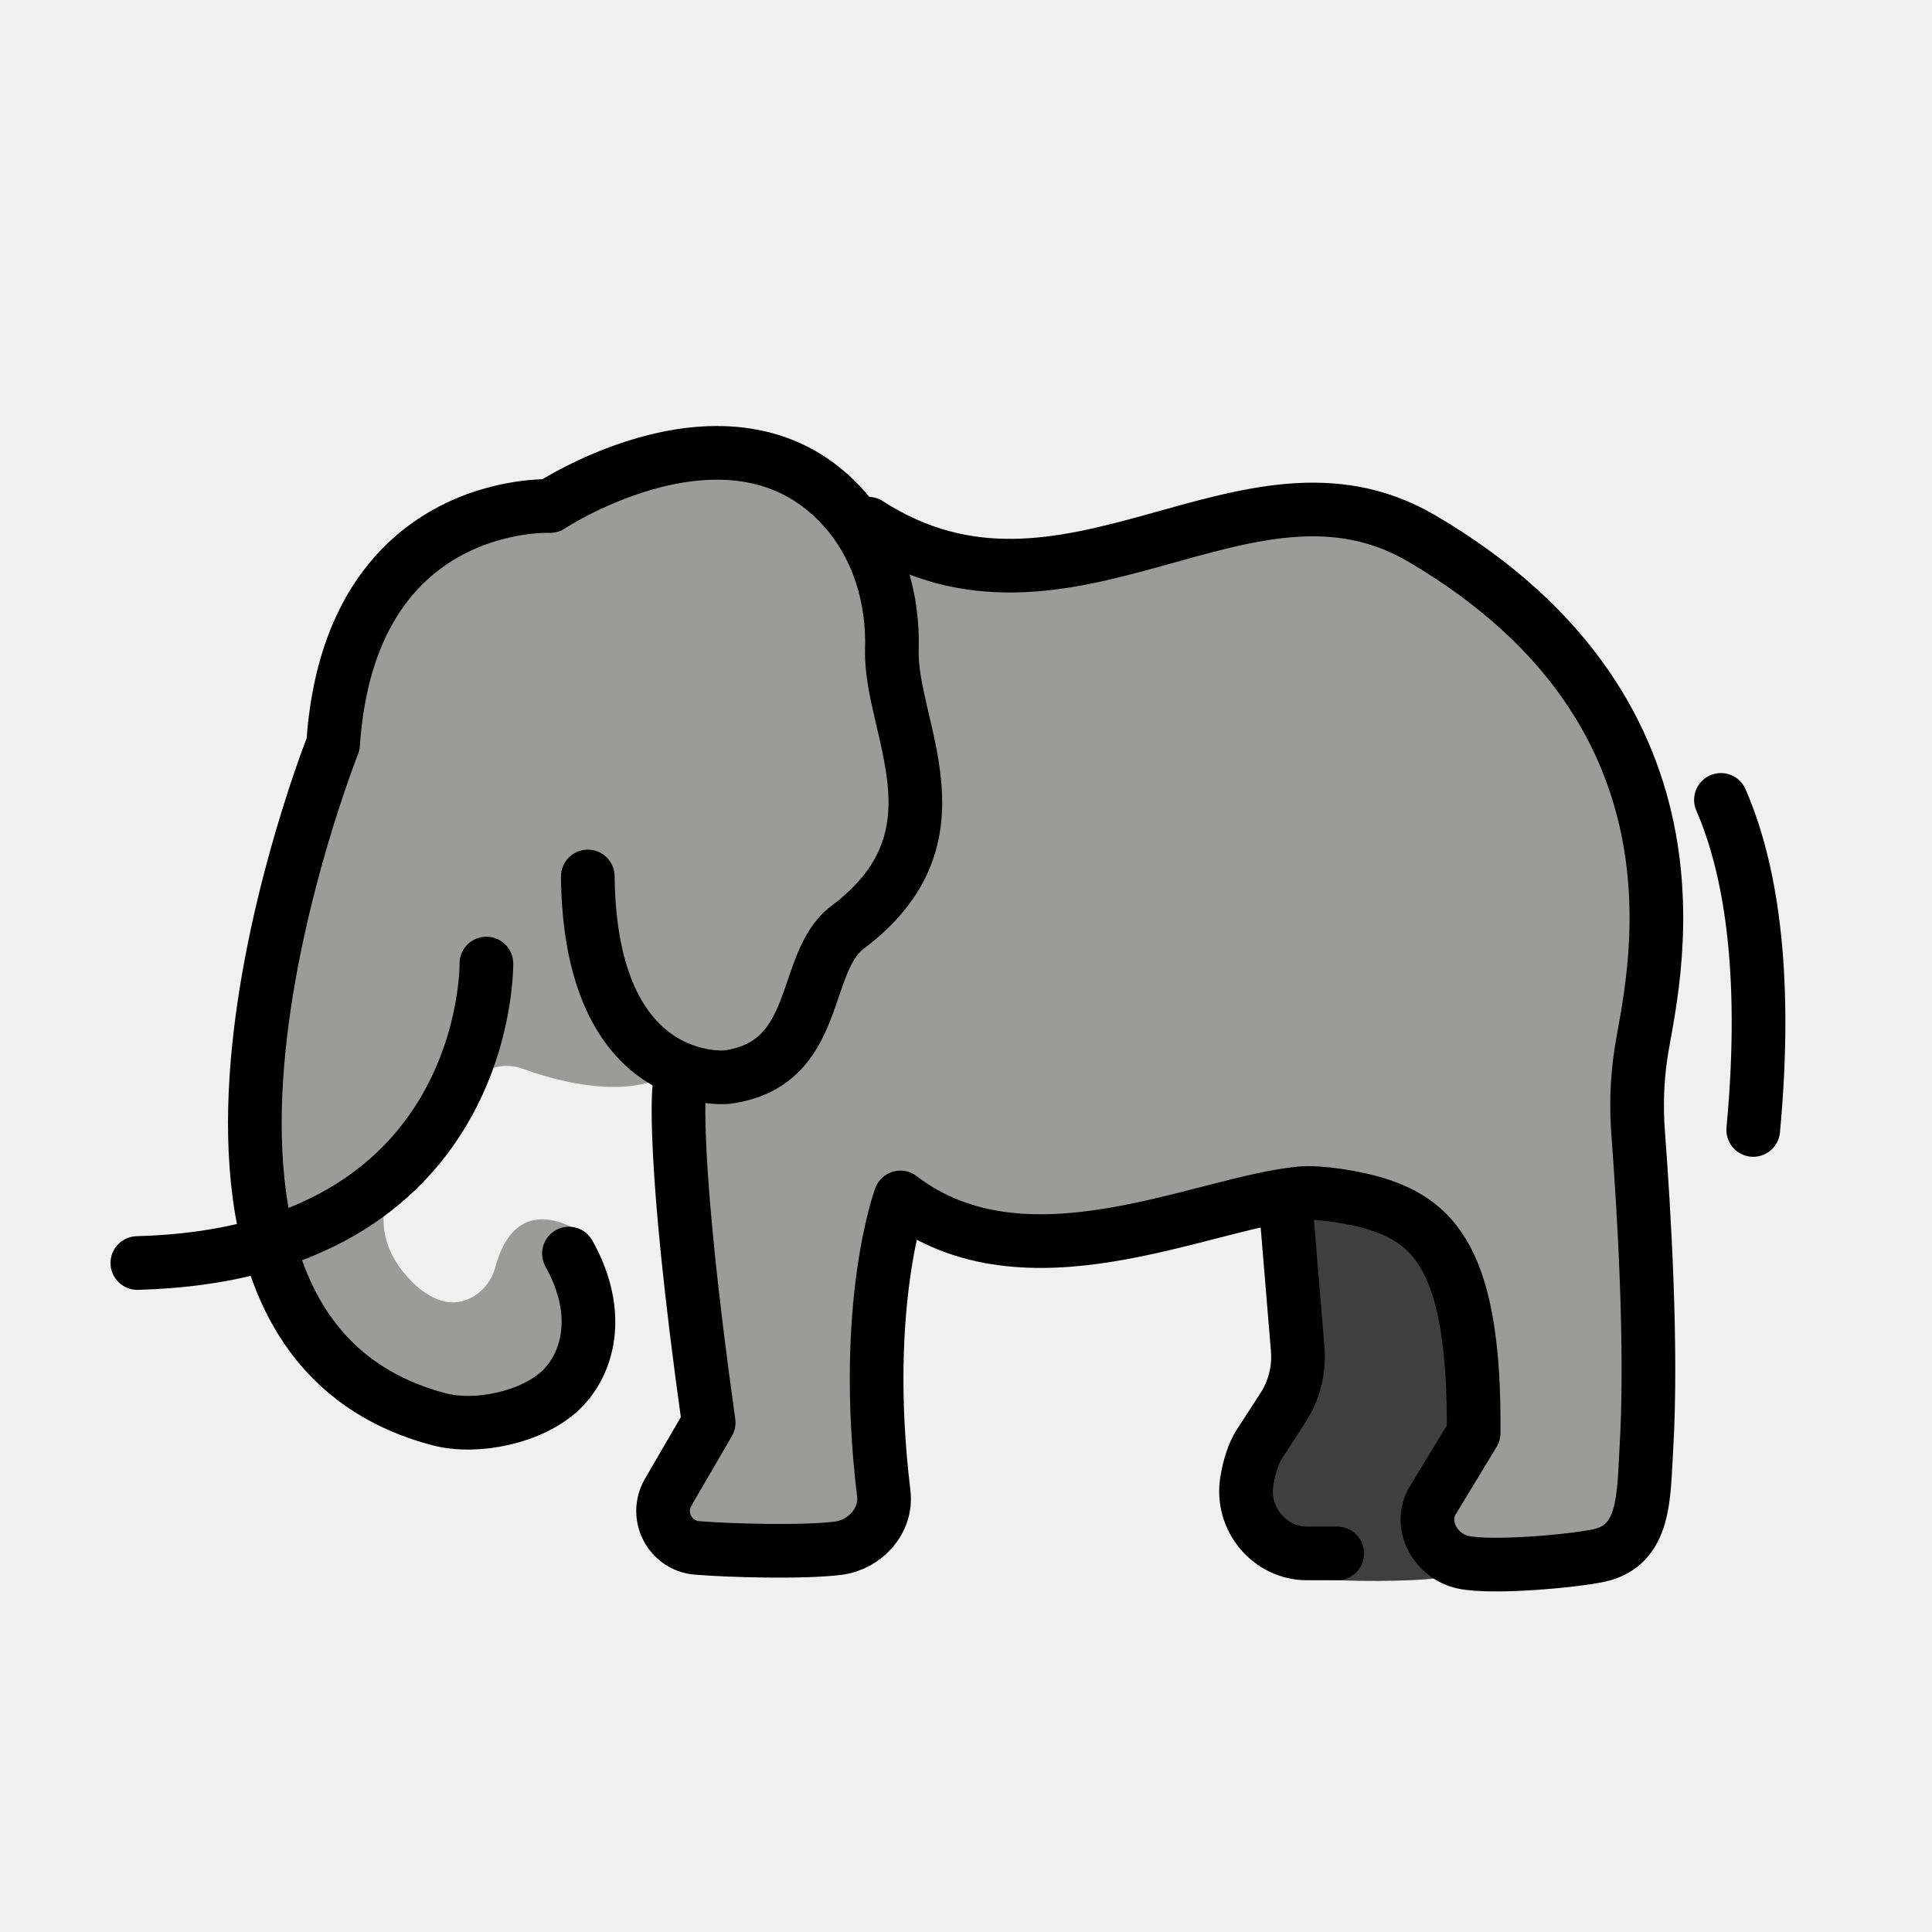
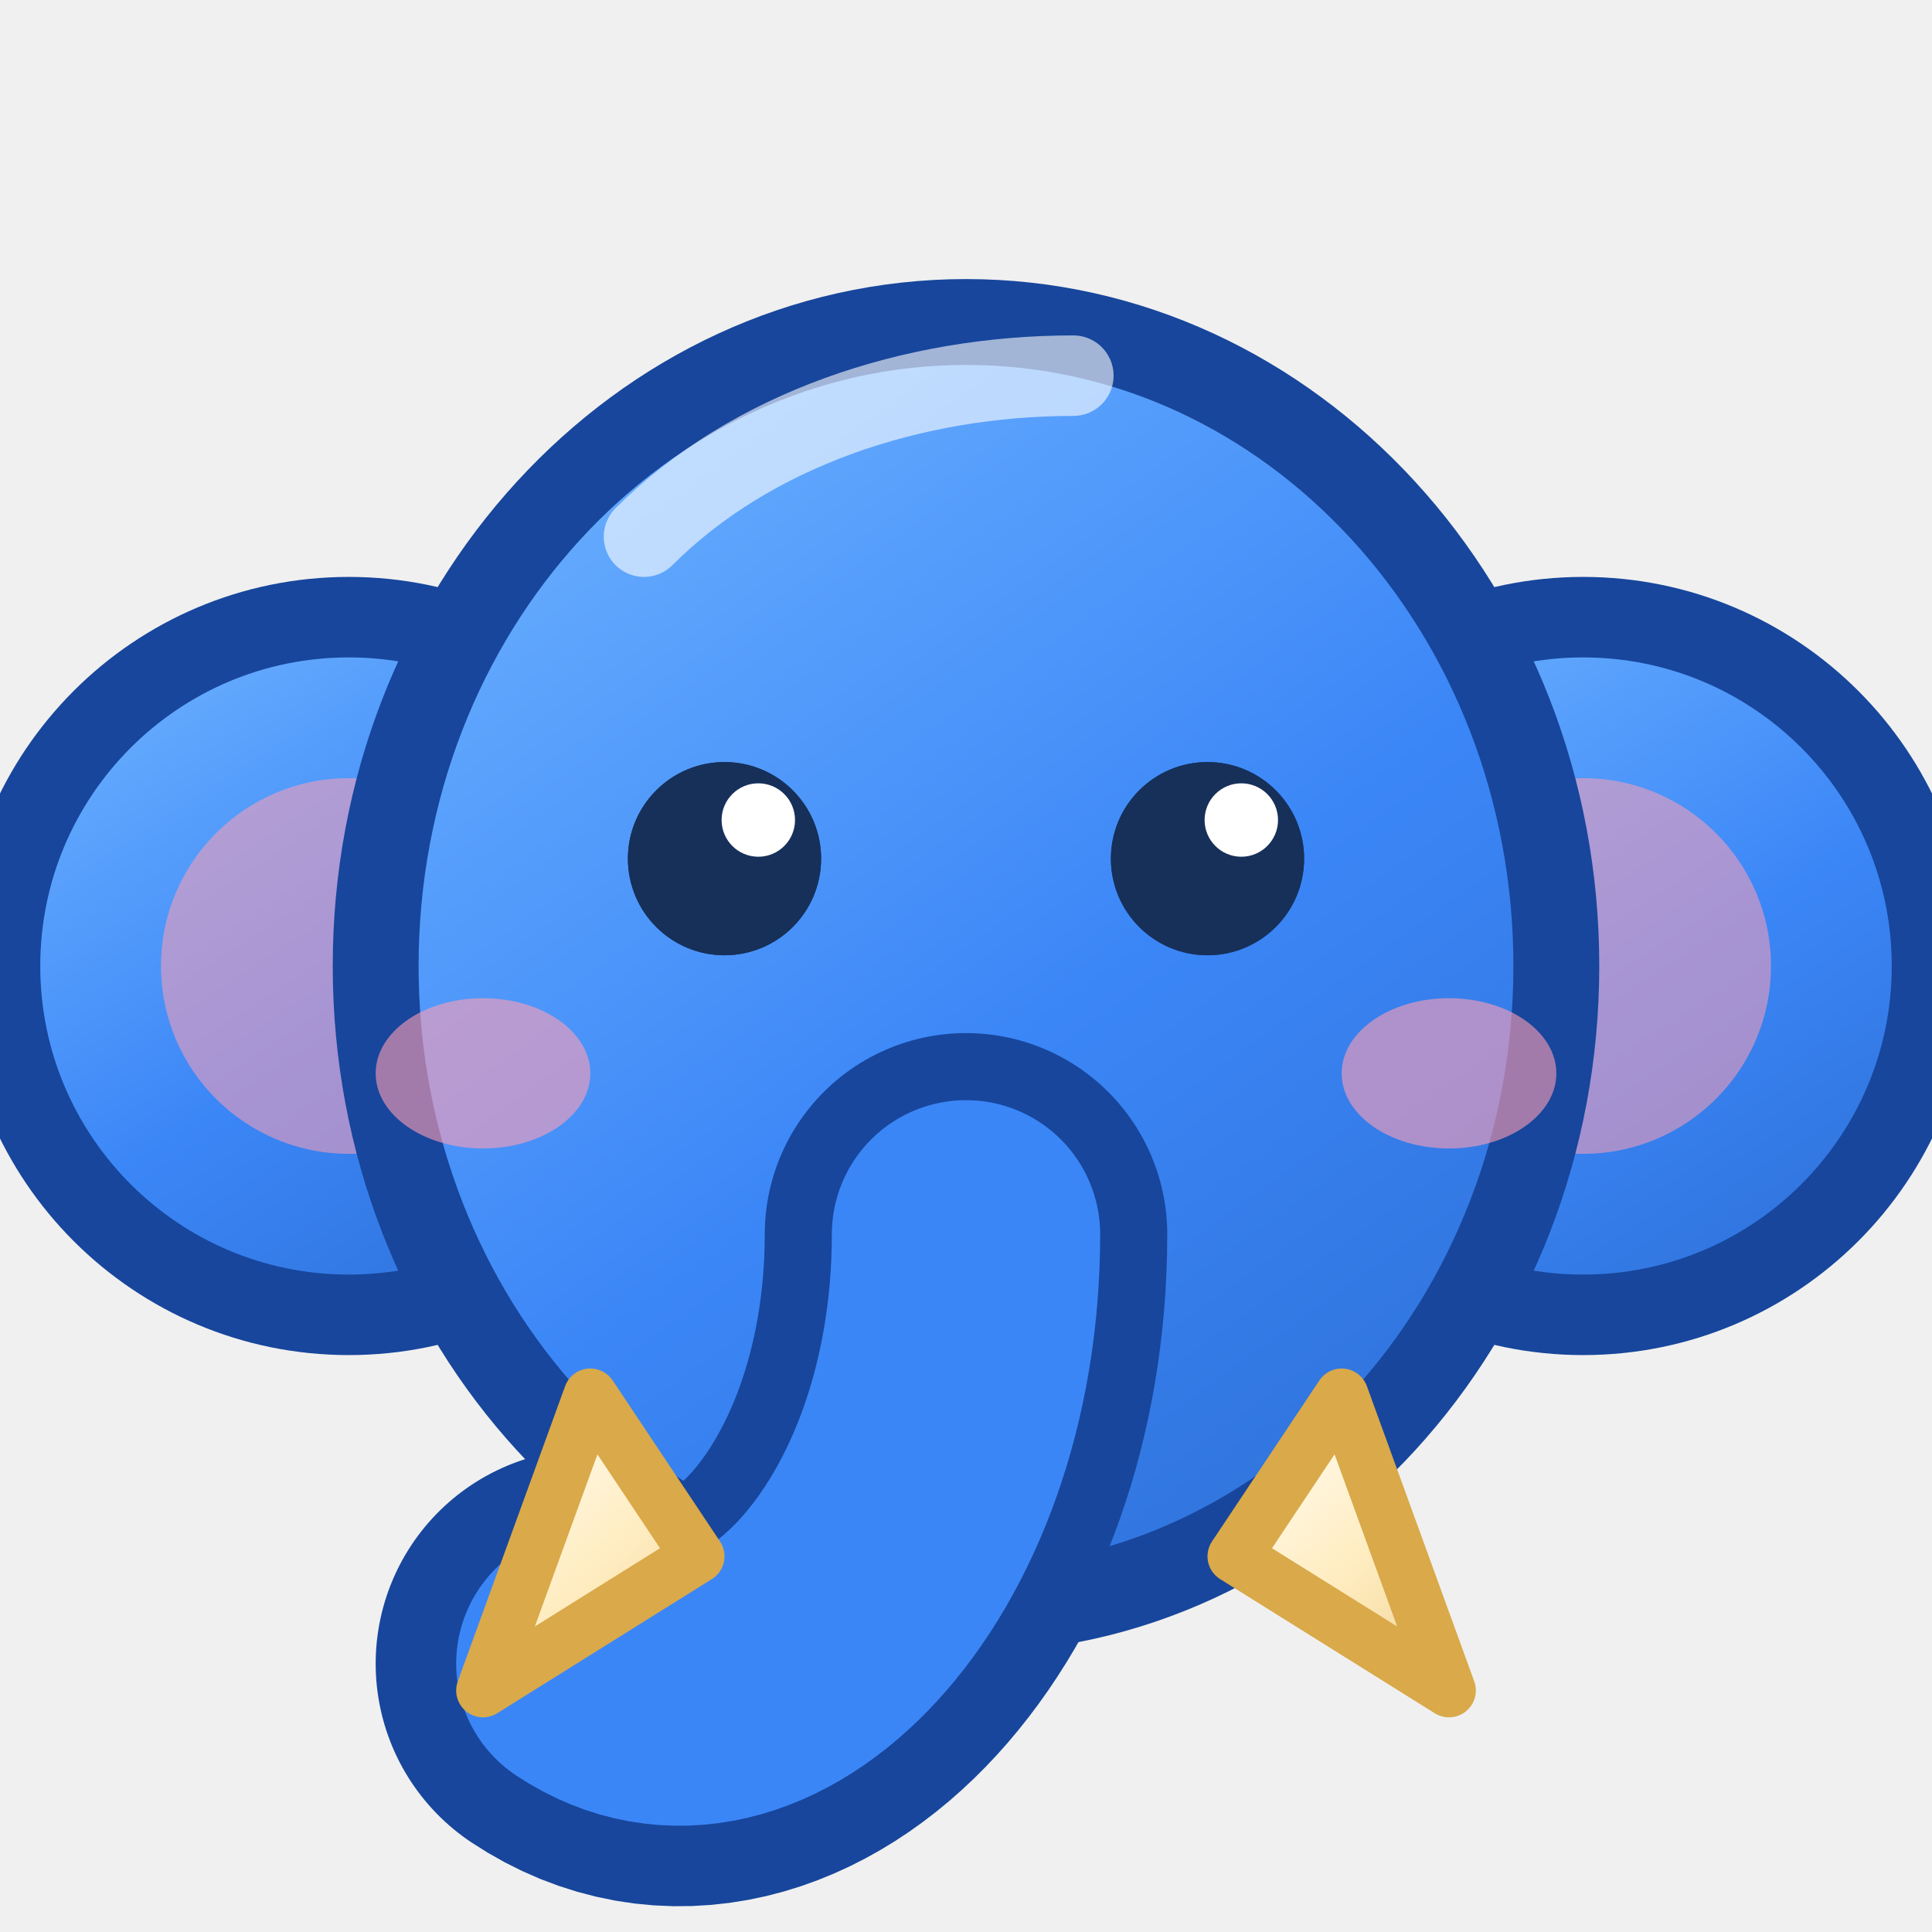
- <svg xmlns="http://www.w3.org/2000/svg" id="emoji" viewBox="0 0 72 72">
-   <g id="color">
-     <path fill="#9b9b9a" d="m19.771,19.065l-.625.177c-1.359.385-2.585,1.136-3.545,2.172l-.43.464c-.583.629-1.028,1.375-1.305,2.187l-1.287,3.778-1.061,3.072c-.949,2.747-1.499,5.616-1.635,8.52l-.098,2.106c-.081,1.735.175,3.469.753,5.106l.071.202c.634,1.795,1.821,3.342,3.391,4.419l.611.419c1.219.836,2.735,1.118,4.173.775l1.059-.252c.772-.184,1.424-.697,1.784-1.405h0c.568-1.115.743-2.389.497-3.616l-.217-1.087s-2.59-2.08-3.45,1.133c-.238.89-1.138,1.51-2.018,1.233-.354-.111-.739-.34-1.134-.751-2.897-3.008,1.344-6.122,1.344-6.122l.84-1.159c.453-.625,1.262-.871,1.988-.608,1.226.445,3.179.961,4.774.497.314-.091.624.142.624.468v.329c0,1.248.111,2.493.332,3.721l1.017,5.658.192,1.431c.103.773-.037,1.56-.402,2.249l-.847,1.599c-.184.347-.197.759-.035,1.117h0c.162.359.52.591.914.591h4.84c.831,0,1.59-.47,1.96-1.214h0c.166-.333.246-.698.233-1.069-.07-1.989-.234-8.717.643-10.473,1.032-2.068,0,0,0,0l2.58,1.011c.908.356,1.89.484,2.859.374l5.154-.587,5.015-.949c3.292.468,5.298,1.773,5.389,4.323l.199,2.306c.108,1.253-.139,2.511-.711,3.63l-.526,1.028c-.022.043-.045.081-.07.119-.446.67-.532,1.515-.156,2.227l.049.092c.564.697,1.045.768,1.628.788.726.025,2.172-.038,2.902-.113.757-.077,2.345-.449,2.902-.967.188-.175.485-.568.597-.838.303-.737.412-1.235.435-2.031l-.523-13.037.523-8.942-1.158-3.841c-.044-.452-.193-.887-.433-1.272h0c-1.755-2.807-4.084-5.21-6.835-7.051l-.149-.1c-4.452-2.616-7.148-1.551-9.838-.884l-.823.204c-1.121.278-2.271.421-3.426.425h0c-2.328.349-4.706-.106-6.742-1.289l-.704-.409c-2.151-1.25-4.643-1.843-7.115-1.562-.504.057-1.014.143-1.508.266l-.849.398-1.193.508c-.464.197-.939.365-1.424.502Z" />
-     <path fill="#3f3f3f" d="m47.975,45.655l.648,2.344c.033.12.043.245.03.369l-.42,3.93-.155.368-2.275,2.749c-.038.097-.312.532-.263.754.319,1.438,1.577,2.478,3.041,2.634,1.641.176,4.159.121,4.885.019.844-.119,1.156-1.177.51-1.733h0c-.378-.325-.455-.879-.181-1.295l1.4-2.123c.12-.183.177-.4.161-.619l-.296-3.962c-.008-.106-.033-.21-.074-.308l-.968-2.315c-.089-.212-.249-.387-.452-.494l-2.445-1.286c-.113-.059-.236-.096-.363-.109l-1.732-.172c-.692-.069-1.237.579-1.052,1.249Z" />
-   </g>
-   <g id="line">
-     <path fill="none" stroke="#000" stroke-linecap="round" stroke-linejoin="round" stroke-width="2" d="m21.202,46.717c1.284,2.3.67,4.168-.307,5.094-1.058,1.004-3.124,1.452-4.534,1.081-12.645-3.333-3.947-25.157-3.947-25.157.615-9.228,8.085-8.876,8.085-8.876,0,0,6.91-4.569,11.019.166,1.23,1.418,1.776,3.3,1.72,5.176-.087,2.927,2.882,6.958-1.653,10.358-1.75,1.312-.947,5.108-4.5,5.583,0,0-5.092.52-5.18-7.478" />
-     <path fill="none" stroke="#000" stroke-linecap="round" stroke-linejoin="round" stroke-width="2" d="m25.315,40.546s-.311,2.452,1.095,12.47l-1.51,2.598c-.509.875.063,1.988,1.071,2.071,1.225.102,3.95.177,5.261.013,1.011-.127,1.826-1.03,1.703-2.042-.855-7.046.621-11.03.621-11.03,4.661,3.573,11.223.196,14.914-.155.738-.07,2.039.167,2.653.344,2.313.664,3.853,2.123,3.795,8.589l-1.554,2.563c-.491.907.157,2.037,1.165,2.253,1.1.235,4.16-.052,5.069-.253,1.73-.382,1.651-2.209,1.757-3.977.227-3.77-.098-9.014-.305-11.744-.076-.994-.045-1.986.102-2.972.371-2.501,3.19-12.548-8.171-19.209-6.574-3.854-13.193,4.242-20.625-.55" />
-     <path fill="none" stroke="#000" stroke-linecap="round" stroke-linejoin="round" stroke-width="2" d="m18.126,35.908s.176,10.809-13.007,11.161" />
-     <path fill="none" stroke="#000" stroke-linecap="round" stroke-linejoin="round" stroke-width="2" d="m64.134,29.81c1.051,2.414,1.768,6.245,1.204,12.3" />
-     <path fill="none" stroke="#000" stroke-linecap="round" stroke-linejoin="round" stroke-width="2" d="m47.959,45.424l.402,4.851c.064.77-.129,1.54-.546,2.183l-.883,1.362c-.214.329-.373.825-.464,1.368-.237,1.415.847,2.703,2.243,2.703h1.123" />
-   </g>
+ <svg xmlns="http://www.w3.org/2000/svg" viewBox="0 0 72 72" width="72" height="72">
+   <defs>
+     <linearGradient id="g-blue" x1="0.2" y1="0" x2="0.85" y2="1">
+       <stop offset="0" stop-color="#6bb0ff" />
+       <stop offset="0.55" stop-color="#3b86f7" />
+       <stop offset="1" stop-color="#2e70d7" />
+     </linearGradient>
+     <linearGradient id="g-cream" x1="0.2" y1="0" x2="0.85" y2="1">
+       <stop offset="0" stop-color="#fffdf4" />
+       <stop offset="0.55" stop-color="#ffedc2" />
+       <stop offset="1" stop-color="#f2d598" />
+     </linearGradient>
+   </defs>
+   <circle cx="13" cy="36" r="13" fill="url(#g-blue)" stroke="#17469c" stroke-width="3" />
+   <circle cx="59" cy="36" r="13" fill="url(#g-blue)" stroke="#17469c" stroke-width="3" />
+   <circle cx="13" cy="36" r="7" fill="#ff9fb5" opacity=".55" />
+   <circle cx="59" cy="36" r="7" fill="#ff9fb5" opacity=".55" />
+   <path d="M36 46C36 58 28 66 22 62" fill="none" stroke="#17469c" stroke-width="16" stroke-linecap="round" stroke-linejoin="round" />
+   <path d="M36 46C36 58 28 66 22 62" fill="none" stroke="#3b86f7" stroke-width="11" stroke-linecap="round" stroke-linejoin="round" />
+   <ellipse cx="36" cy="36" rx="22" ry="24" fill="url(#g-blue)" stroke="#17469c" stroke-width="3.2" />
+   <path d="M36 46C36 58 28 66 22 62" fill="none" stroke="#17469c" stroke-width="15" stroke-linecap="round" stroke-linejoin="round" />
+   <path d="M36 46C36 58 28 66 22 62" fill="none" stroke="#3b86f7" stroke-width="10" stroke-linecap="round" stroke-linejoin="round" />
+   <path d="M22 52L18 63L26 58z" fill="url(#g-cream)" stroke="#d9a94a" stroke-width="2" stroke-linejoin="round" stroke-linecap="round" />
+   <path d="M50 52L54 63L46 58z" fill="url(#g-cream)" stroke="#d9a94a" stroke-width="2" stroke-linejoin="round" stroke-linecap="round" />
+   <circle cx="27" cy="32" r="3.6" fill="#16305a" />
+   <circle cx="28.26" cy="30.56" r="1.368" fill="#fff" />
+   <circle cx="27" cy="32" r="3.6" fill="#16305a" />
+   <circle cx="28.26" cy="30.56" r="1.368" fill="#fff" />
+   <circle cx="45" cy="32" r="3.6" fill="#16305a" />
+   <circle cx="46.26" cy="30.56" r="1.368" fill="#fff" />
+   <circle cx="45" cy="32" r="3.6" fill="#16305a" />
+   <circle cx="46.26" cy="30.56" r="1.368" fill="#fff" />
+   <ellipse cx="18" cy="40" rx="4" ry="2.8" fill="#ff9fb5" opacity=".6" />
+   <ellipse cx="54" cy="40" rx="4" ry="2.8" fill="#ff9fb5" opacity=".6" />
+   <path d="M24 20C28 16 34 14 40 14" fill="none" stroke="#fff" stroke-width="3" stroke-linecap="round" opacity="0.6" />
</svg>
